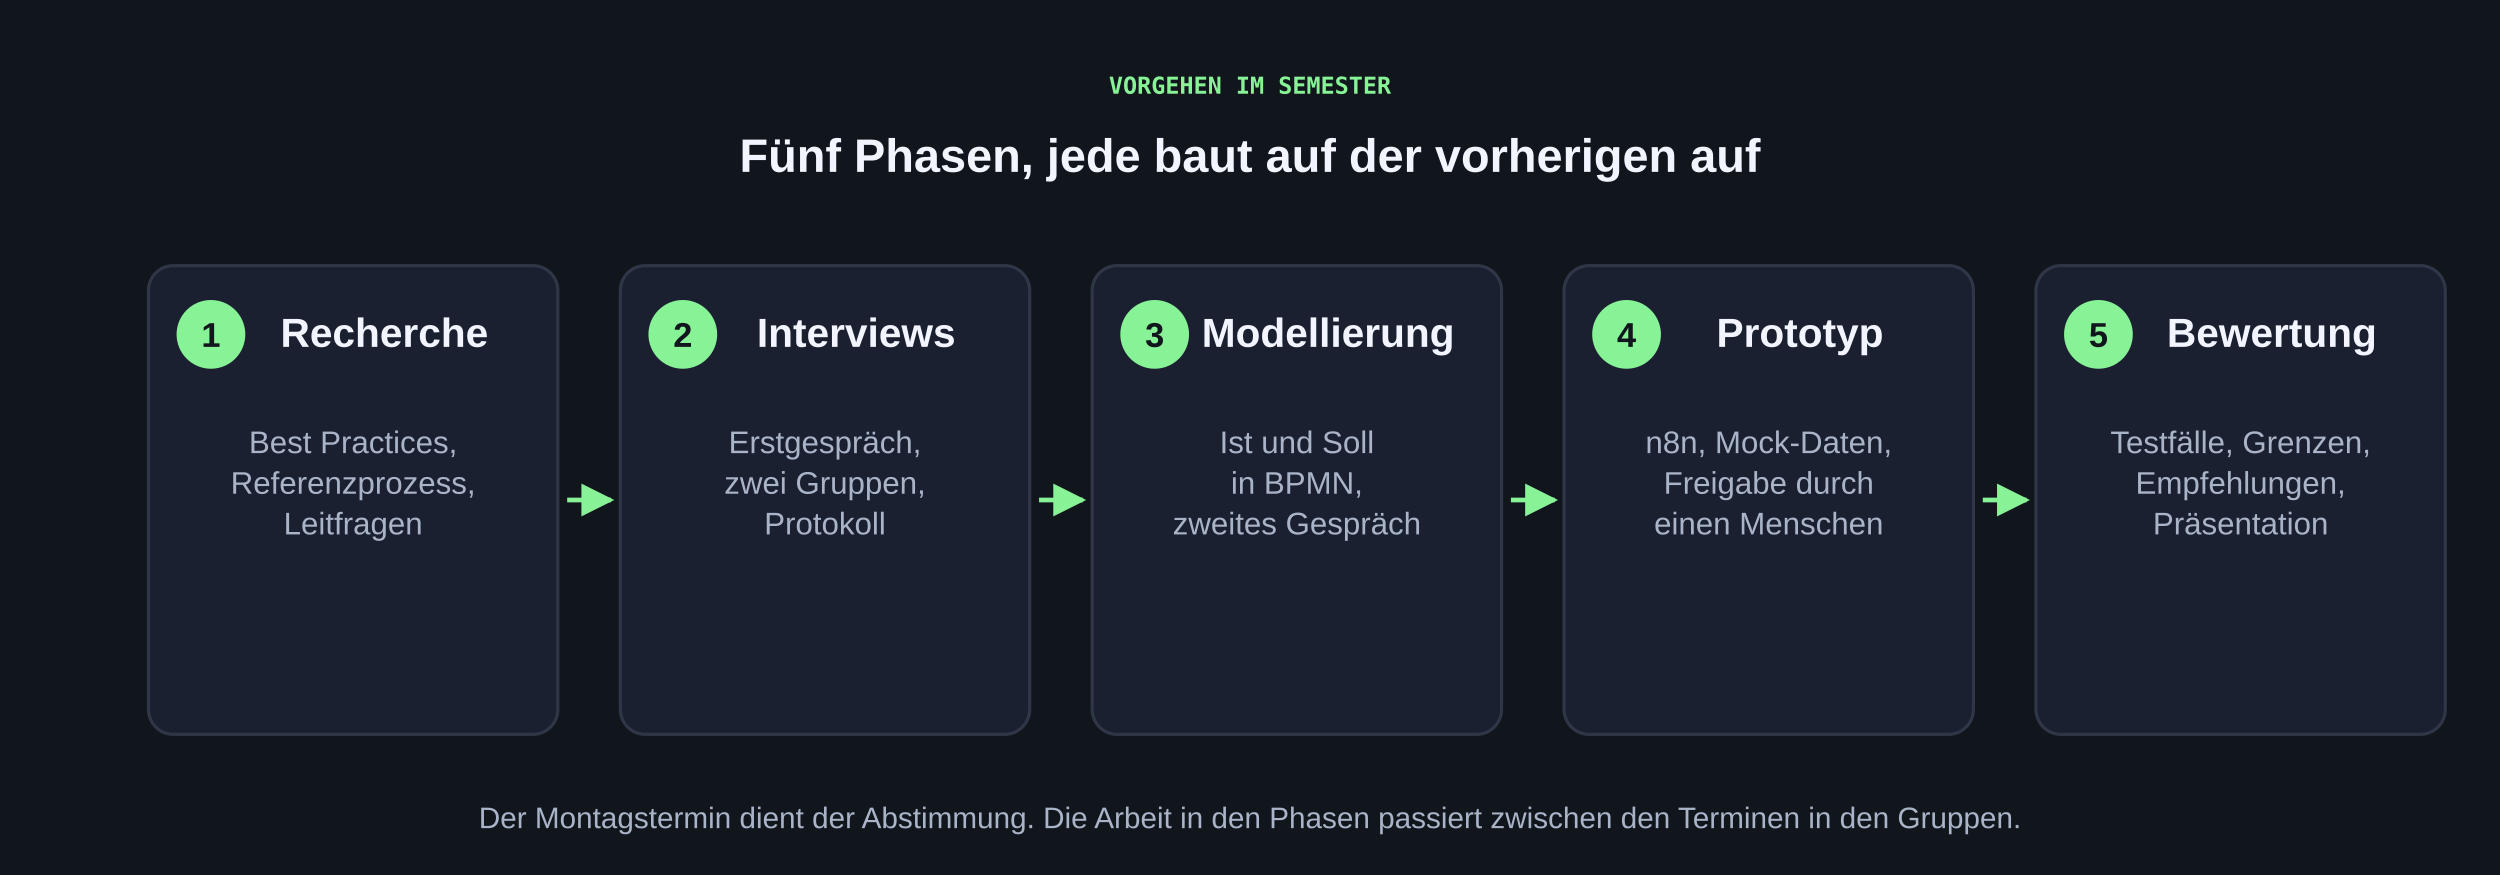
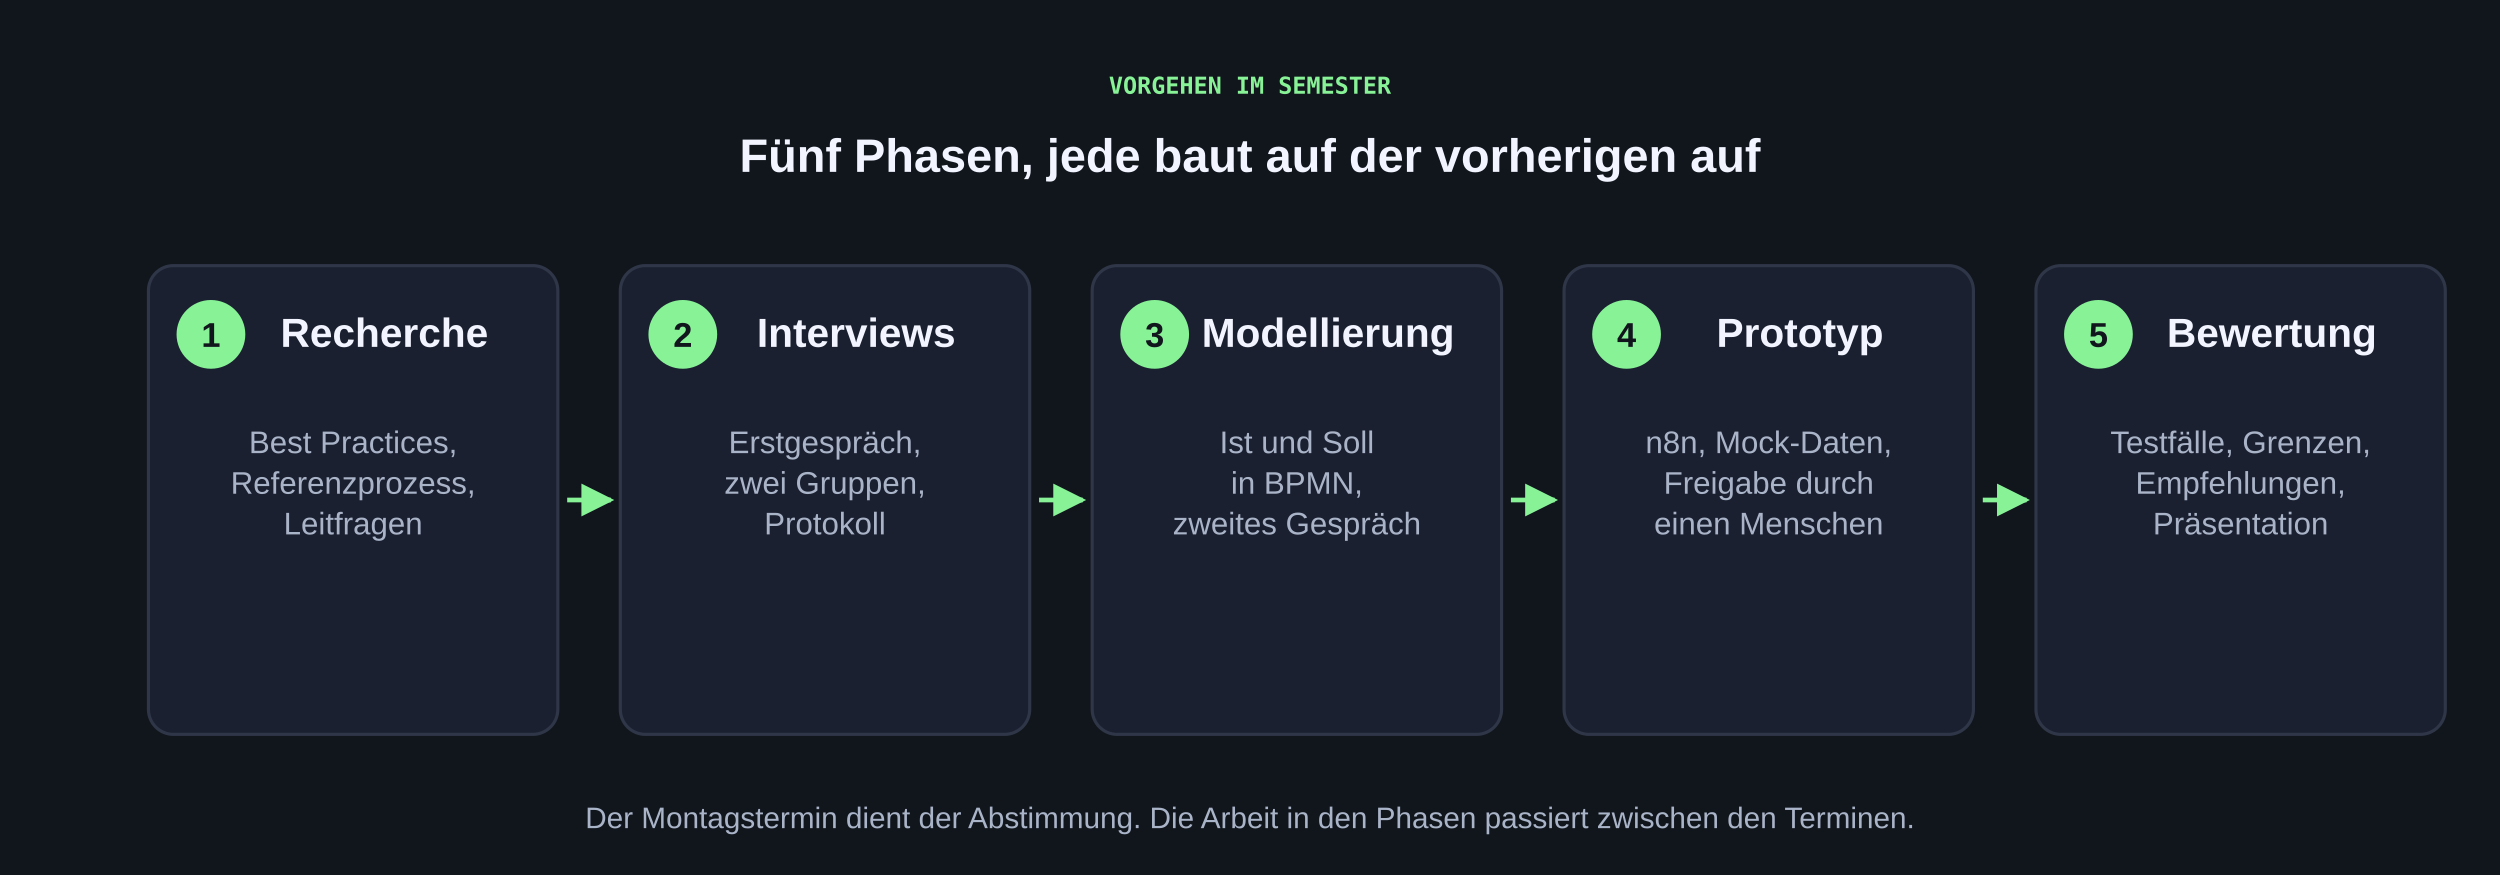
<svg xmlns="http://www.w3.org/2000/svg" viewBox="0 0 1600 560" width="1600" height="560" font-family="&quot;Avenir Next&quot;,&quot;Segoe UI&quot;,system-ui,-apple-system,&quot;Helvetica Neue&quot;,Arial,sans-serif">
  <defs>
    <marker id="arr" viewBox="0 0 10 10" refX="9" refY="5" markerWidth="7" markerHeight="7" orient="auto-start-reverse">
      <path d="M0,0 L10,5 L0,10 z" fill="#88F297" />
    </marker>
    <marker id="arrs" viewBox="0 0 10 10" refX="9" refY="5" markerWidth="7" markerHeight="7" orient="auto-start-reverse">
      <path d="M0,0 L10,5 L0,10 z" fill="#aab4c8" />
    </marker>
    <marker id="arro" viewBox="0 0 10 10" refX="9" refY="5" markerWidth="7" markerHeight="7" orient="auto-start-reverse">
      <path d="M0,0 L10,5 L0,10 z" fill="#ffa65c" />
    </marker>
  </defs>
  <rect width="1600" height="560" fill="#11161d" />
  <text x="800" y="60" font-size="15" fill="#88F297" font-weight="600" text-anchor="middle" font-family="ui-monospace,SFMono-Regular,Menlo,Consolas,monospace" opacity="1">VORGEHEN IM SEMESTER</text>
  <text x="800" y="110" font-size="30" fill="#f2f5ff" font-weight="700" text-anchor="middle" font-family="&quot;Avenir Next&quot;,&quot;Segoe UI&quot;,system-ui,-apple-system,&quot;Helvetica Neue&quot;,Arial,sans-serif" opacity="1">Fünf Phasen, jede baut auf der vorherigen auf</text>
  <rect x="95" y="170" width="262" height="300" rx="16" fill="#1a2030" stroke="#2f3647" stroke-width="2" />
  <circle cx="135" cy="214" r="22" fill="#88F297" />
  <text x="135" y="222" font-size="22" fill="#11161d" font-weight="700" text-anchor="middle" font-family="&quot;Avenir Next&quot;,&quot;Segoe UI&quot;,system-ui,-apple-system,&quot;Helvetica Neue&quot;,Arial,sans-serif" opacity="1">1</text>
  <text x="246.0" y="222" font-size="26" fill="#f2f5ff" font-weight="700" text-anchor="middle" font-family="&quot;Avenir Next&quot;,&quot;Segoe UI&quot;,system-ui,-apple-system,&quot;Helvetica Neue&quot;,Arial,sans-serif" opacity="1">Recherche</text>
  <text x="226.0" y="290.0" font-size="20" fill="#aab4c8" font-weight="400" text-anchor="middle" font-family="&quot;Avenir Next&quot;,&quot;Segoe UI&quot;,system-ui,-apple-system,&quot;Helvetica Neue&quot;,Arial,sans-serif" opacity="1">Best Practices,</text>
  <text x="226.0" y="316.0" font-size="20" fill="#aab4c8" font-weight="400" text-anchor="middle" font-family="&quot;Avenir Next&quot;,&quot;Segoe UI&quot;,system-ui,-apple-system,&quot;Helvetica Neue&quot;,Arial,sans-serif" opacity="1">Referenzprozess,</text>
  <text x="226.0" y="342.0" font-size="20" fill="#aab4c8" font-weight="400" text-anchor="middle" font-family="&quot;Avenir Next&quot;,&quot;Segoe UI&quot;,system-ui,-apple-system,&quot;Helvetica Neue&quot;,Arial,sans-serif" opacity="1">Leitfragen</text>
  <line x1="363" y1="320" x2="391" y2="320" stroke="#88F297" stroke-width="3" marker-end="url(#arr)" />
  <rect x="397" y="170" width="262" height="300" rx="16" fill="#1a2030" stroke="#2f3647" stroke-width="2" />
  <circle cx="437" cy="214" r="22" fill="#88F297" />
  <text x="437" y="222" font-size="22" fill="#11161d" font-weight="700" text-anchor="middle" font-family="&quot;Avenir Next&quot;,&quot;Segoe UI&quot;,system-ui,-apple-system,&quot;Helvetica Neue&quot;,Arial,sans-serif" opacity="1">2</text>
  <text x="548.0" y="222" font-size="26" fill="#f2f5ff" font-weight="700" text-anchor="middle" font-family="&quot;Avenir Next&quot;,&quot;Segoe UI&quot;,system-ui,-apple-system,&quot;Helvetica Neue&quot;,Arial,sans-serif" opacity="1">Interviews</text>
  <text x="528.0" y="290.0" font-size="20" fill="#aab4c8" font-weight="400" text-anchor="middle" font-family="&quot;Avenir Next&quot;,&quot;Segoe UI&quot;,system-ui,-apple-system,&quot;Helvetica Neue&quot;,Arial,sans-serif" opacity="1">Erstgespräch,</text>
  <text x="528.0" y="316.0" font-size="20" fill="#aab4c8" font-weight="400" text-anchor="middle" font-family="&quot;Avenir Next&quot;,&quot;Segoe UI&quot;,system-ui,-apple-system,&quot;Helvetica Neue&quot;,Arial,sans-serif" opacity="1">zwei Gruppen,</text>
  <text x="528.0" y="342.0" font-size="20" fill="#aab4c8" font-weight="400" text-anchor="middle" font-family="&quot;Avenir Next&quot;,&quot;Segoe UI&quot;,system-ui,-apple-system,&quot;Helvetica Neue&quot;,Arial,sans-serif" opacity="1">Protokoll</text>
  <line x1="665" y1="320" x2="693" y2="320" stroke="#88F297" stroke-width="3" marker-end="url(#arr)" />
  <rect x="699" y="170" width="262" height="300" rx="16" fill="#1a2030" stroke="#2f3647" stroke-width="2" />
  <circle cx="739" cy="214" r="22" fill="#88F297" />
  <text x="739" y="222" font-size="22" fill="#11161d" font-weight="700" text-anchor="middle" font-family="&quot;Avenir Next&quot;,&quot;Segoe UI&quot;,system-ui,-apple-system,&quot;Helvetica Neue&quot;,Arial,sans-serif" opacity="1">3</text>
  <text x="850.0" y="222" font-size="26" fill="#f2f5ff" font-weight="700" text-anchor="middle" font-family="&quot;Avenir Next&quot;,&quot;Segoe UI&quot;,system-ui,-apple-system,&quot;Helvetica Neue&quot;,Arial,sans-serif" opacity="1">Modellierung</text>
  <text x="830.0" y="290.0" font-size="20" fill="#aab4c8" font-weight="400" text-anchor="middle" font-family="&quot;Avenir Next&quot;,&quot;Segoe UI&quot;,system-ui,-apple-system,&quot;Helvetica Neue&quot;,Arial,sans-serif" opacity="1">Ist und Soll</text>
  <text x="830.0" y="316.0" font-size="20" fill="#aab4c8" font-weight="400" text-anchor="middle" font-family="&quot;Avenir Next&quot;,&quot;Segoe UI&quot;,system-ui,-apple-system,&quot;Helvetica Neue&quot;,Arial,sans-serif" opacity="1">in BPMN,</text>
  <text x="830.0" y="342.0" font-size="20" fill="#aab4c8" font-weight="400" text-anchor="middle" font-family="&quot;Avenir Next&quot;,&quot;Segoe UI&quot;,system-ui,-apple-system,&quot;Helvetica Neue&quot;,Arial,sans-serif" opacity="1">zweites Gespräch</text>
  <line x1="967" y1="320" x2="995" y2="320" stroke="#88F297" stroke-width="3" marker-end="url(#arr)" />
  <rect x="1001" y="170" width="262" height="300" rx="16" fill="#1a2030" stroke="#2f3647" stroke-width="2" />
  <circle cx="1041" cy="214" r="22" fill="#88F297" />
  <text x="1041" y="222" font-size="22" fill="#11161d" font-weight="700" text-anchor="middle" font-family="&quot;Avenir Next&quot;,&quot;Segoe UI&quot;,system-ui,-apple-system,&quot;Helvetica Neue&quot;,Arial,sans-serif" opacity="1">4</text>
  <text x="1152.0" y="222" font-size="26" fill="#f2f5ff" font-weight="700" text-anchor="middle" font-family="&quot;Avenir Next&quot;,&quot;Segoe UI&quot;,system-ui,-apple-system,&quot;Helvetica Neue&quot;,Arial,sans-serif" opacity="1">Prototyp</text>
  <text x="1132.0" y="290.0" font-size="20" fill="#aab4c8" font-weight="400" text-anchor="middle" font-family="&quot;Avenir Next&quot;,&quot;Segoe UI&quot;,system-ui,-apple-system,&quot;Helvetica Neue&quot;,Arial,sans-serif" opacity="1">n8n, Mock-Daten,</text>
  <text x="1132.0" y="316.0" font-size="20" fill="#aab4c8" font-weight="400" text-anchor="middle" font-family="&quot;Avenir Next&quot;,&quot;Segoe UI&quot;,system-ui,-apple-system,&quot;Helvetica Neue&quot;,Arial,sans-serif" opacity="1">Freigabe durch</text>
  <text x="1132.0" y="342.0" font-size="20" fill="#aab4c8" font-weight="400" text-anchor="middle" font-family="&quot;Avenir Next&quot;,&quot;Segoe UI&quot;,system-ui,-apple-system,&quot;Helvetica Neue&quot;,Arial,sans-serif" opacity="1">einen Menschen</text>
  <line x1="1269" y1="320" x2="1297" y2="320" stroke="#88F297" stroke-width="3" marker-end="url(#arr)" />
  <rect x="1303" y="170" width="262" height="300" rx="16" fill="#1a2030" stroke="#2f3647" stroke-width="2" />
  <circle cx="1343" cy="214" r="22" fill="#88F297" />
  <text x="1343" y="222" font-size="22" fill="#11161d" font-weight="700" text-anchor="middle" font-family="&quot;Avenir Next&quot;,&quot;Segoe UI&quot;,system-ui,-apple-system,&quot;Helvetica Neue&quot;,Arial,sans-serif" opacity="1">5</text>
  <text x="1454.0" y="222" font-size="26" fill="#f2f5ff" font-weight="700" text-anchor="middle" font-family="&quot;Avenir Next&quot;,&quot;Segoe UI&quot;,system-ui,-apple-system,&quot;Helvetica Neue&quot;,Arial,sans-serif" opacity="1">Bewertung</text>
  <text x="1434.0" y="290.0" font-size="20" fill="#aab4c8" font-weight="400" text-anchor="middle" font-family="&quot;Avenir Next&quot;,&quot;Segoe UI&quot;,system-ui,-apple-system,&quot;Helvetica Neue&quot;,Arial,sans-serif" opacity="1">Testfälle, Grenzen,</text>
  <text x="1434.0" y="316.0" font-size="20" fill="#aab4c8" font-weight="400" text-anchor="middle" font-family="&quot;Avenir Next&quot;,&quot;Segoe UI&quot;,system-ui,-apple-system,&quot;Helvetica Neue&quot;,Arial,sans-serif" opacity="1">Empfehlungen,</text>
  <text x="1434.0" y="342.0" font-size="20" fill="#aab4c8" font-weight="400" text-anchor="middle" font-family="&quot;Avenir Next&quot;,&quot;Segoe UI&quot;,system-ui,-apple-system,&quot;Helvetica Neue&quot;,Arial,sans-serif" opacity="1">Präsentation</text>
-   <text x="800" y="530" font-size="19" fill="#aab4c8" font-weight="400" text-anchor="middle" font-family="&quot;Avenir Next&quot;,&quot;Segoe UI&quot;,system-ui,-apple-system,&quot;Helvetica Neue&quot;,Arial,sans-serif" opacity="1">Der Montagstermin dient der Abstimmung. Die Arbeit in den Phasen passiert zwischen den Terminen in den Gruppen.</text>
+   <text x="800" y="530" font-size="19" fill="#aab4c8" font-weight="400" text-anchor="middle" font-family="&quot;Avenir Next&quot;,&quot;Segoe UI&quot;,system-ui,-apple-system,&quot;Helvetica Neue&quot;,Arial,sans-serif" opacity="1">Der Montagstermin dient der Abstimmung. Die Arbeit in den Phasen passiert zwischen den Terminen.</text>
</svg>
